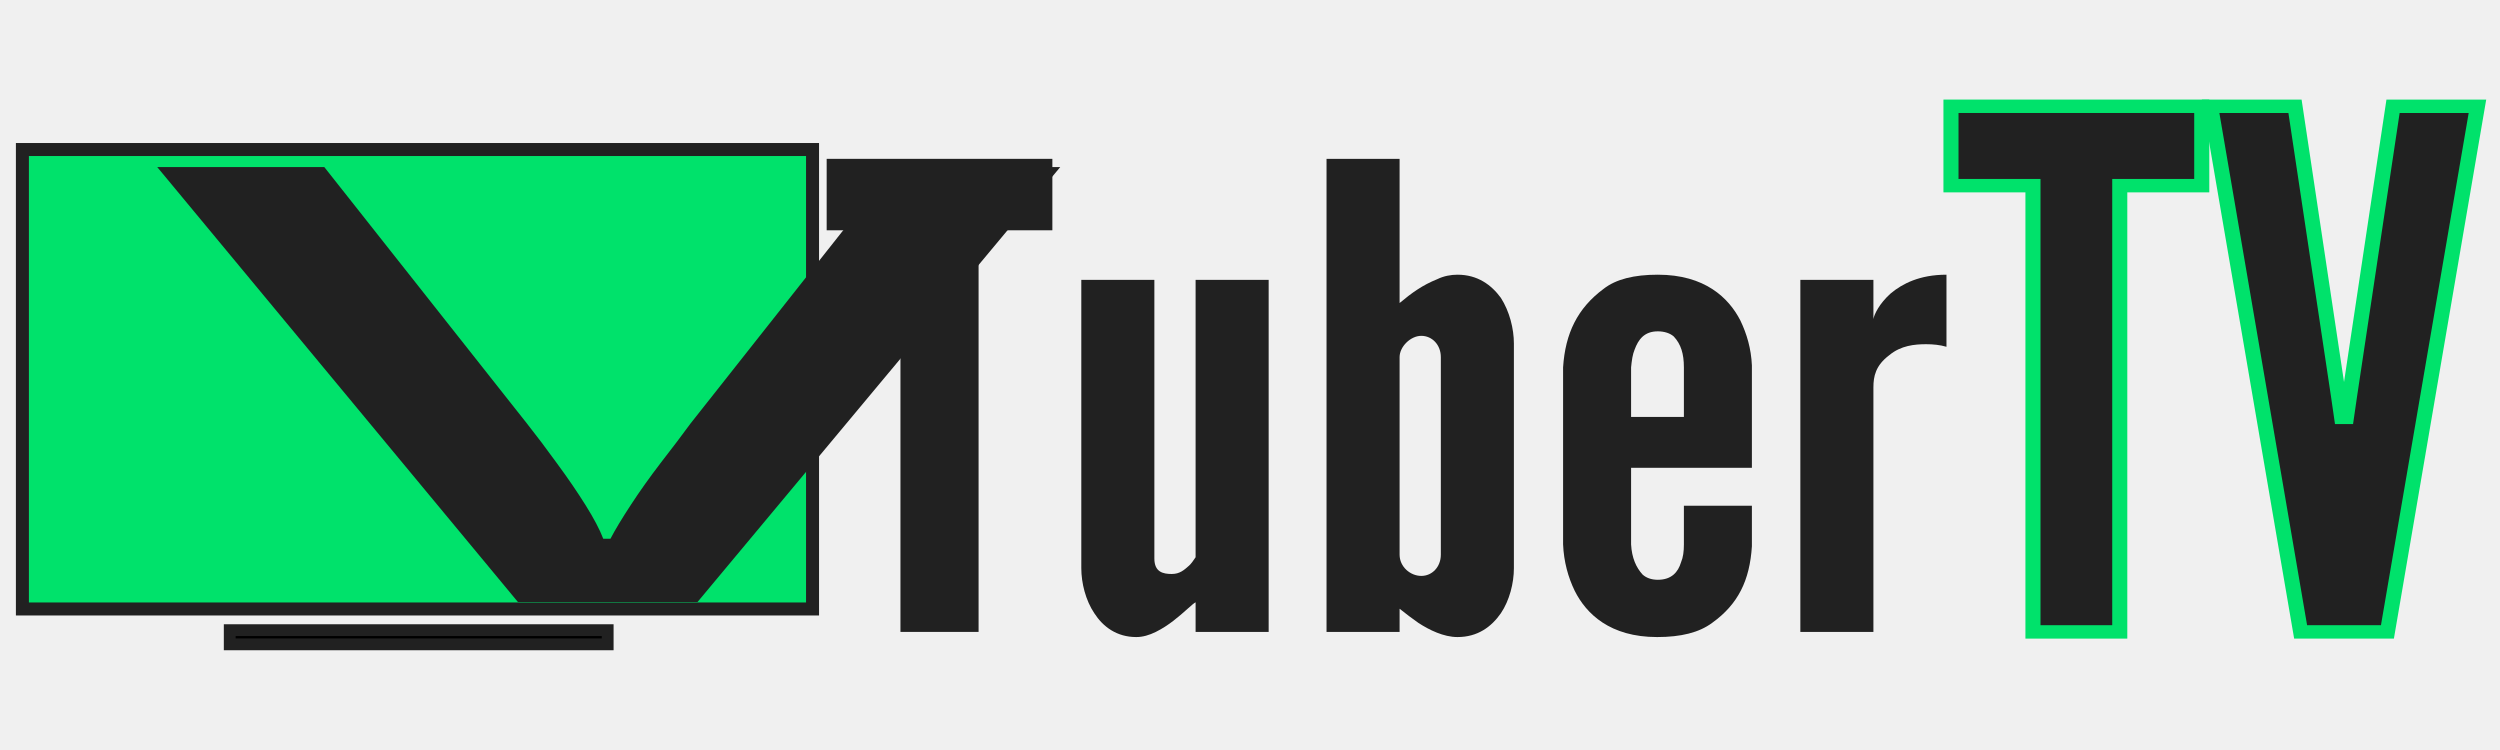
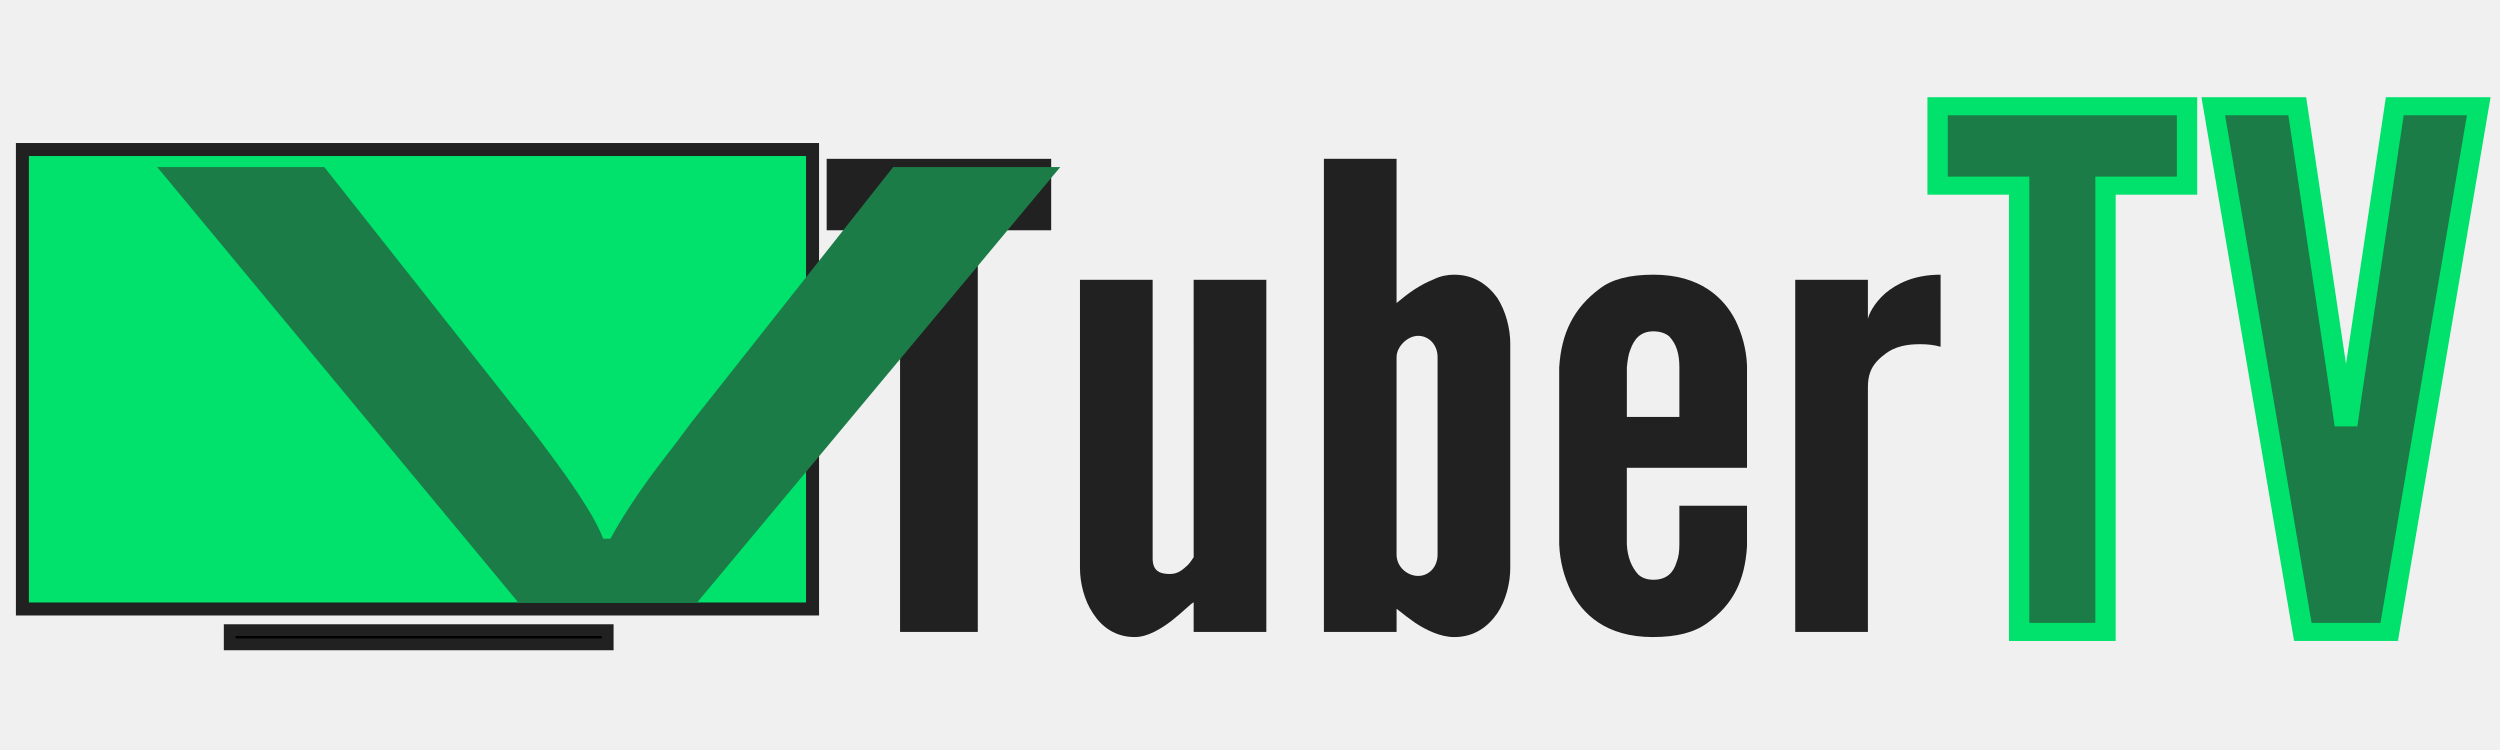
<svg xmlns="http://www.w3.org/2000/svg" viewBox="0 0 200 60" preserveAspectRatio="xMidYMid meet" focusable="false" class="style-scope yt-icon" style="pointer-events: none; display: block; width: 100%; height: 100%;" width="200" height="60" version="1.1" id="svg35">
  <defs id="defs39" />
  <g id="g1029" transform="matrix(1.205661,0,0,1.072714,-14.38416,-1.135922)" style="fill:#212121;fill-opacity:1">
    <g viewBox="0 0 200 60" preserveAspectRatio="xMidYMid meet" class="style-scope yt-icon" fill="#FFFFFF" id="g33" style="fill:#212121;fill-opacity:1" />
    <g id="g172" style="fill:#212121;fill-opacity:1">
      <g aria-label="TuberTV" id="text45" style="font-size:53.333px;line-height:1.25;font-family:'League Gothic';-inkscape-font-specification:'League Gothic';fill:#212121;fill-opacity:1">
-         <path d="m 66.783,18.233 v -5.328 h 14.976 v 5.328 h -4.896 v 29.952 h -5.184 v -29.952 z" style="font-style:normal;font-variant:normal;font-weight:normal;font-stretch:normal;font-size:48px;font-family:'League Gothic';-inkscape-font-specification:'League Gothic';fill:#212121;fill-opacity:1" id="path45" />
-         <path d="m 91.263,21.929 h 4.848 v 26.256 h -4.848 v -2.208 c -0.096,0.048 -0.288,0.24 -0.528,0.48 -0.576,0.576 -1.248,1.248 -2.112,1.728 -0.432,0.24 -0.864,0.384 -1.296,0.384 -1.296,0 -2.208,-0.768 -2.784,-1.776 -0.576,-0.96 -0.864,-2.256 -0.864,-3.36 v -21.504 h 4.848 v 20.784 c 0,1.008 0.576,1.152 1.152,1.152 0.528,0 0.816,-0.288 1.152,-0.624 0.144,-0.144 0.288,-0.384 0.432,-0.624 z" style="font-style:normal;font-variant:normal;font-weight:normal;font-stretch:normal;font-size:48px;font-family:'League Gothic';-inkscape-font-specification:'League Gothic';fill:#212121;fill-opacity:1" id="path47" />
-         <path d="m 99.951,12.905 h 4.848 v 10.752 c 0.816,-0.768 1.536,-1.344 2.496,-1.776 0.432,-0.24 0.912,-0.336 1.344,-0.336 1.344,0 2.256,0.768 2.88,1.728 0.576,1.008 0.864,2.304 0.864,3.408 v 16.752 c 0,1.104 -0.288,2.4 -0.864,3.36 -0.624,1.008 -1.536,1.776 -2.88,1.776 -0.912,0 -1.872,-0.528 -2.592,-1.056 -0.432,-0.336 -0.816,-0.672 -1.248,-1.056 v 1.728 h -4.848 z m 4.848,29.52 c 0,0.912 0.72,1.584 1.44,1.584 0.72,0 1.296,-0.672 1.296,-1.584 v -14.736 c 0,-0.912 -0.576,-1.584 -1.296,-1.584 -0.72,0 -1.44,0.816 -1.44,1.584 z" style="font-style:normal;font-variant:normal;font-weight:normal;font-stretch:normal;font-size:48px;font-family:'League Gothic';-inkscape-font-specification:'League Gothic';fill:#212121;fill-opacity:1" id="path49" />
-         <path d="m 128.175,38.777 v 3.024 c -0.144,2.544 -0.912,4.32 -2.64,5.712 -0.864,0.72 -2.064,1.056 -3.648,1.056 -3.12,0 -4.704,-1.728 -5.472,-3.456 -0.432,-1.008 -0.72,-2.16 -0.768,-3.456 v -13.2 c 0.144,-2.544 0.96,-4.416 2.688,-5.856 0.816,-0.72 2.016,-1.056 3.6,-1.056 3.12,0 4.704,1.728 5.472,3.408 0.432,1.008 0.72,2.112 0.768,3.36 v 7.632 h -8.016 v 5.712 c 0.048,1.008 0.336,1.728 0.768,2.256 0.24,0.24 0.576,0.384 1.008,0.384 0.912,0 1.344,-0.576 1.536,-1.296 0.144,-0.384 0.192,-0.816 0.192,-1.344 v -2.88 z m -8.016,-6.624 h 3.504 v -3.696 c 0,-1.008 -0.192,-1.728 -0.672,-2.304 -0.24,-0.24 -0.624,-0.384 -1.056,-0.384 -0.912,0 -1.296,0.624 -1.536,1.344 -0.144,0.384 -0.192,0.816 -0.24,1.344 z" style="font-style:normal;font-variant:normal;font-weight:normal;font-stretch:normal;font-size:48px;font-family:'League Gothic';-inkscape-font-specification:'League Gothic';fill:#212121;fill-opacity:1" id="path51" />
-         <path d="m 141.086,26.921 c -0.432,-0.144 -0.912,-0.192 -1.344,-0.192 -0.768,0 -1.68,0.096 -2.448,0.816 -0.912,0.768 -1.056,1.584 -1.056,2.4 v 18.24 h -4.848 v -26.256 h 4.848 v 2.928 c 0.048,-0.336 0.384,-1.152 1.152,-1.92 0.768,-0.72 1.92,-1.392 3.696,-1.392 z" style="font-style:normal;font-variant:normal;font-weight:normal;font-stretch:normal;font-size:48px;font-family:'League Gothic';-inkscape-font-specification:'League Gothic';fill:#212121;fill-opacity:1" id="path53" />
-         <path d="M 141.385,14.905 V 8.985 h 16.64 v 5.92 h -5.44 v 33.28 h -5.76 v -33.28 z" style="font-weight:bold;font-size:53.333px;fill:#212121;fill-opacity:1;stroke:#00e26b;stroke-opacity:1" id="path55" />
-         <path d="m 170.718,8.985 h 5.6 l -5.973,39.2 h -5.76 L 158.612,8.985 h 5.6 l 2.88,21.547 0.213,1.653 h 0.32 l 0.213,-1.653 z" style="font-weight:bold;font-size:53.333px;fill:#212121;fill-opacity:1;stroke:#00e26b;stroke-opacity:1" id="path57" />
+         <path d="m 66.783,18.232 v -5.328 h 14.897 v 5.328 h -4.87 v 29.954 h -5.157 V 18.232 Z" style="font-style:normal;font-variant:normal;font-weight:normal;font-stretch:normal;font-size:48px;font-family:'League Gothic';-inkscape-font-specification:'League Gothic';fill:#212121;fill-opacity:1;stroke-width:0.997" id="path45" />
+         <path d="m 91.134,21.928 h 4.822 V 48.185 H 91.134 V 45.977 c -0.096,0.048 -0.286,0.24 -0.525,0.48 -0.573,0.576 -1.241,1.248 -2.101,1.728 -0.43,0.24 -0.859,0.384 -1.289,0.384 -1.289,0 -2.196,-0.768 -2.769,-1.776 -0.573,-0.96 -0.859,-2.256 -0.859,-3.36 V 21.928 h 4.822 v 20.785 c 0,1.008 0.573,1.152 1.146,1.152 0.525,0 0.812,-0.288 1.146,-0.624 0.143,-0.144 0.286,-0.384 0.43,-0.624 z" style="font-style:normal;font-variant:normal;font-weight:normal;font-stretch:normal;font-size:48px;font-family:'League Gothic';-inkscape-font-specification:'League Gothic';fill:#212121;fill-opacity:1;stroke-width:0.997" id="path47" />
+         <path d="m 99.776,12.904 h 4.822 v 10.753 c 0.812,-0.768 1.528,-1.344 2.483,-1.776 0.43,-0.24 0.907,-0.336 1.337,-0.336 1.337,0 2.244,0.768 2.865,1.728 0.573,1.008 0.859,2.304 0.859,3.408 v 16.753 c 0,1.104 -0.286,2.4 -0.859,3.36 -0.621,1.008 -1.528,1.776 -2.865,1.776 -0.907,0 -1.862,-0.528 -2.578,-1.056 -0.43,-0.336 -0.812,-0.672 -1.241,-1.056 v 1.728 h -4.822 z m 4.822,29.522 c 0,0.912 0.716,1.584 1.432,1.584 0.716,0 1.289,-0.672 1.289,-1.584 v -14.737 c 0,-0.912 -0.573,-1.584 -1.289,-1.584 -0.716,0 -1.432,0.816 -1.432,1.584 z" style="font-style:normal;font-variant:normal;font-weight:normal;font-stretch:normal;font-size:48px;font-family:'League Gothic';-inkscape-font-specification:'League Gothic';fill:#212121;fill-opacity:1;stroke-width:0.997" id="path49" />
+         <path d="m 127.851,38.777 v 3.024 c -0.143,2.544 -0.907,4.32 -2.626,5.712 -0.859,0.72 -2.053,1.056 -3.629,1.056 -3.104,0 -4.679,-1.728 -5.443,-3.456 -0.43,-1.008 -0.716,-2.16 -0.764,-3.456 V 28.456 c 0.143,-2.544 0.955,-4.416 2.674,-5.856 0.812,-0.72 2.005,-1.056 3.581,-1.056 3.104,0 4.679,1.728 5.443,3.408 0.43,1.008 0.716,2.112 0.764,3.36 v 7.632 h -7.974 v 5.712 c 0.048,1.008 0.334,1.728 0.764,2.256 0.239,0.24 0.573,0.384 1.003,0.384 0.907,0 1.337,-0.576 1.528,-1.296 0.143,-0.384 0.191,-0.816 0.191,-1.344 V 38.777 Z M 119.878,32.153 h 3.486 v -3.696 c 0,-1.008 -0.191,-1.728 -0.668,-2.304 -0.239,-0.24 -0.621,-0.384 -1.05,-0.384 -0.907,0 -1.289,0.624 -1.528,1.344 -0.143,0.384 -0.191,0.816 -0.239,1.344 z" style="font-style:normal;font-variant:normal;font-weight:normal;font-stretch:normal;font-size:48px;font-family:'League Gothic';-inkscape-font-specification:'League Gothic';fill:#212121;fill-opacity:1;stroke-width:0.997" id="path51" />
+         <path d="m 140.695,26.92 c -0.43,-0.144 -0.907,-0.192 -1.337,-0.192 -0.764,0 -1.671,0.096 -2.435,0.816 -0.907,0.768 -1.05,1.584 -1.05,2.4 v 18.241 h -4.822 V 21.928 h 4.822 v 2.928 c 0.048,-0.336 0.382,-1.152 1.146,-1.92 0.764,-0.72 1.91,-1.392 3.677,-1.392 z" style="font-style:normal;font-variant:normal;font-weight:normal;font-stretch:normal;font-size:48px;font-family:'League Gothic';-inkscape-font-specification:'League Gothic';fill:#212121;fill-opacity:1;stroke-width:0.997" id="path53" />
+         <path d="M 140.497,14.904 V 8.983 h 16.552 V 14.904 h -5.411 v 33.282 h -5.73 V 14.904 Z" style="font-weight:bold;font-size:53.333px;fill:#1c7c47;fill-opacity:1;stroke:#00e26b;stroke-width:1.349;stroke-miterlimit:4;stroke-dasharray:none;stroke-opacity:1" id="path55" />
+         <path d="m 170.833,8.983 h 5.571 l -5.942,39.202 H 164.732 L 158.79,8.983 h 5.571 l 2.865,21.548 0.212,1.653 h 0.318 l 0.212,-1.653 z" style="font-weight:bold;font-size:53.333px;fill:#1c7c47;fill-opacity:1;stroke:#00e26b;stroke-width:1.349;stroke-linejoin:miter;stroke-miterlimit:4;stroke-dasharray:none;stroke-opacity:1" id="path57" />
      </g>
    </g>
  </g>
  <path style="fill:#ff0000;stroke-width:0.023" d="" id="path100" />
  <path style="fill:#ff0000;stroke-width:0.023" d="" id="path108" />
  <path style="fill:#ff0000;stroke-width:0.023" d="" id="path118" />
  <path style="fill:#ff0000;stroke-width:0.023" d="" id="path120" />
  <path style="fill:#ff0000;stroke-width:0.023" d="" id="path122" />
  <path style="fill:#ff0000;stroke-width:0.023" d="" id="path124" />
  <path style="fill:#ff0000;stroke-width:0.023" d="" id="path126" />
  <path style="fill:#ff0000;stroke-width:0.023" d="" id="path128" />
  <path style="fill:#ff0000;stroke-width:0.023" d="" id="path130" />
  <path style="fill:#ff0000;stroke-width:0.023" d="" id="path132" />
  <path style="fill:#ff0000;stroke-width:0.023" d="" id="path134" />
  <path style="fill:#ff0000;stroke-width:0.023" d="" id="path136" />
  <rect style="fill:#00e26b;fill-opacity:1;stroke:#212121;stroke-width:1.04;stroke-opacity:1" id="rect1657" width="63.212" height="36.756" x="1.792" y="11.962" />
  <rect style="fill:#000000;fill-opacity:1;stroke:#212121;stroke-width:0.945;stroke-miterlimit:4;stroke-dasharray:none;stroke-opacity:1" id="rect4257" width="30.236" height="1.134" x="18.378" y="50.413" />
-   <text xml:space="preserve" style="font-size:96.073px;line-height:1.25;font-family:'League Gothic';-inkscape-font-specification:'League Gothic';fill:#212121;fill-opacity:1;stroke-width:1.501" x="8.501" y="71.281" id="text4261" transform="scale(1.479918,0.6757132)">
-     <tspan id="tspan4259" x="8.501" y="71.281" style="fill:#212121;fill-opacity:1;stroke-width:1.501">v</tspan>
+   <text xml:space="preserve" style="font-size:96.073px;line-height:1.25;font-family:'League Gothic';-inkscape-font-specification:'League Gothic';fill:#1c7c47;fill-opacity:1;stroke-width:1.501;" x="8.501" y="71.281" id="text4261" transform="scale(1.479918,0.6757132)">
+     <tspan id="tspan4259" x="8.501" y="71.281" style="fill:#1c7c47;fill-opacity:1;stroke-width:1.501;">v</tspan>
  </text>
</svg>
